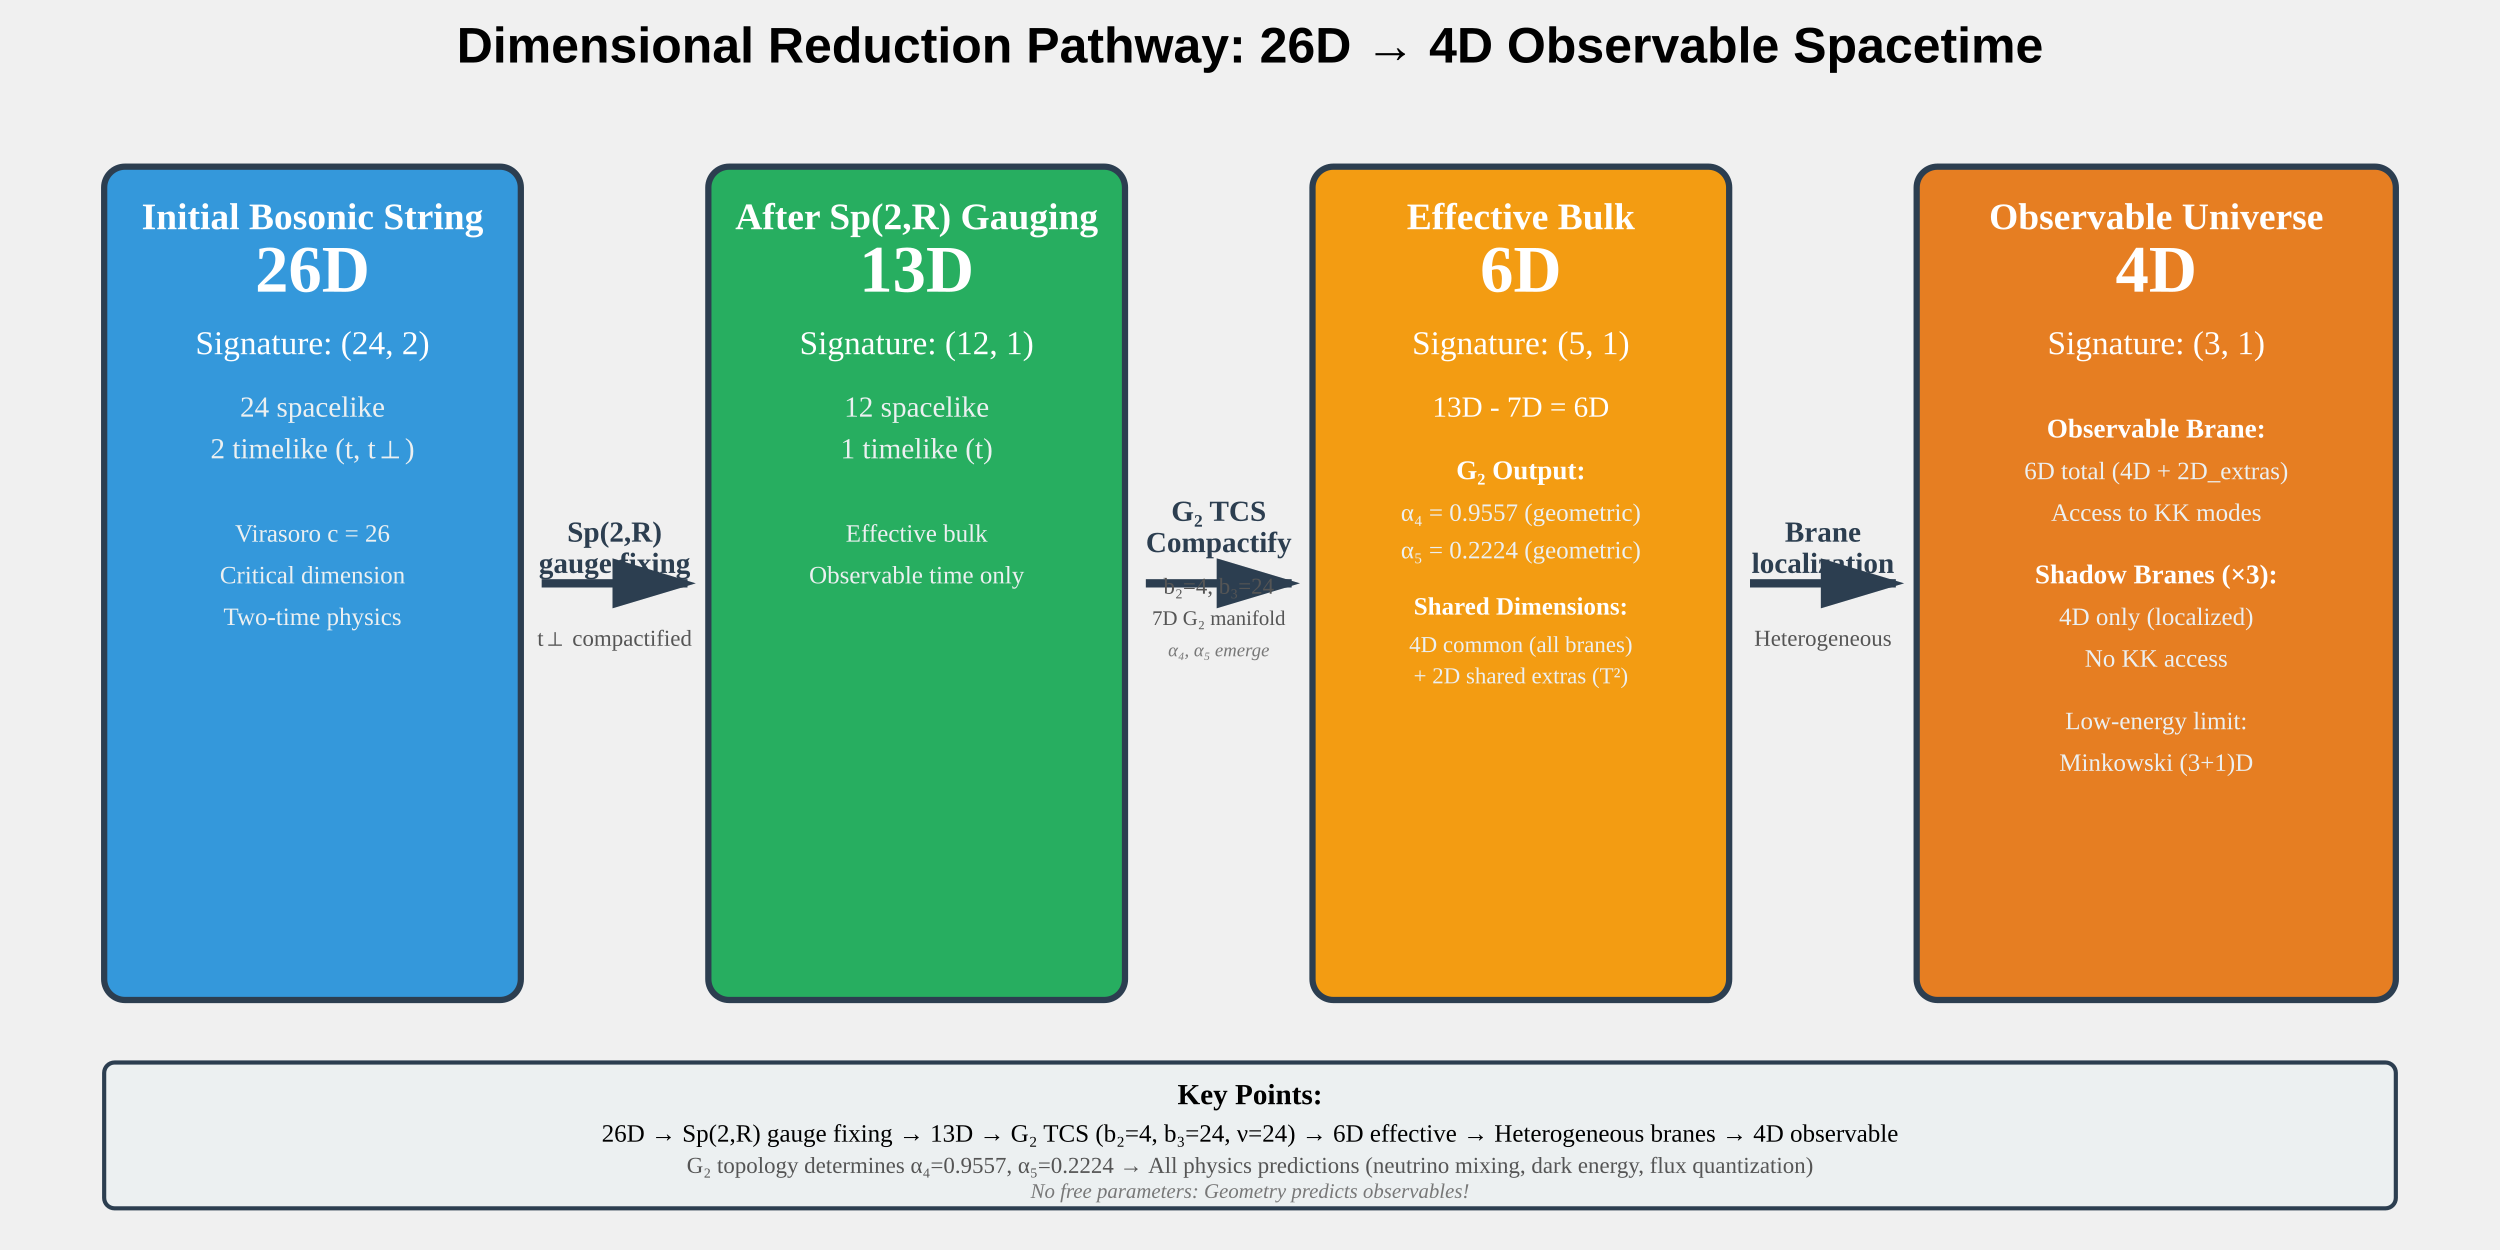
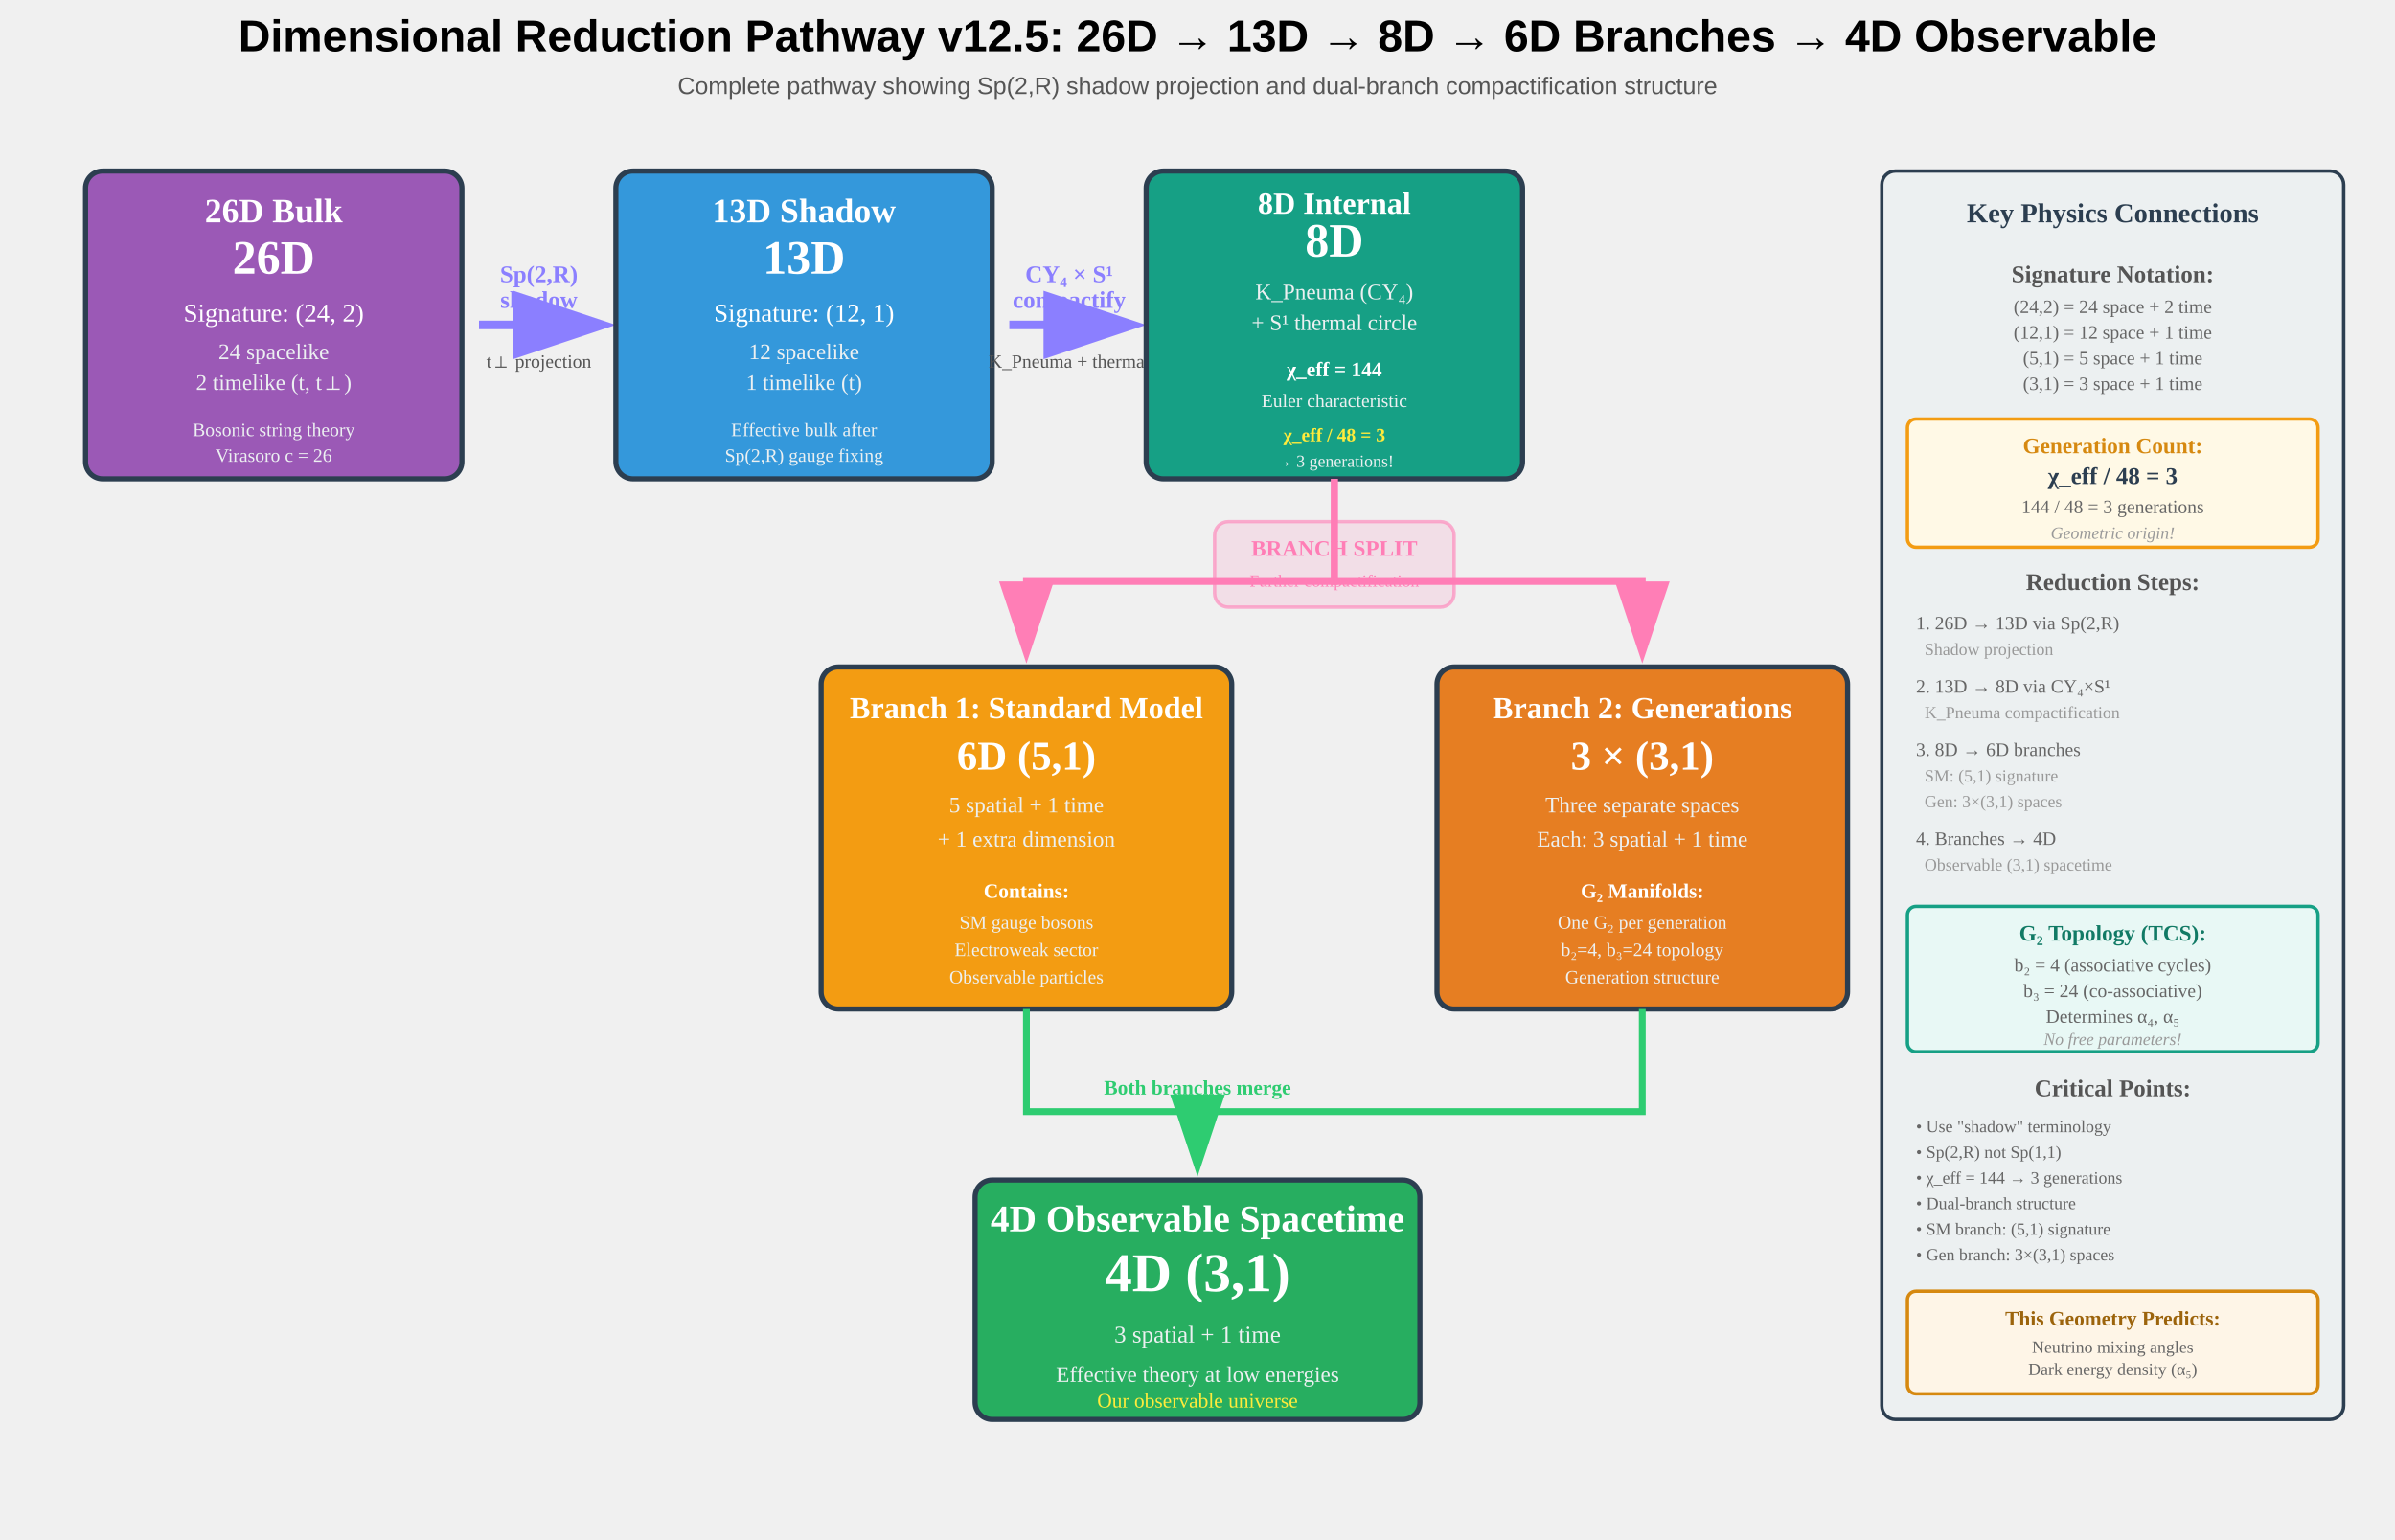
- <svg xmlns="http://www.w3.org/2000/svg" width="1200" height="600">
-   <text x="600" y="30" font-size="24" font-weight="bold" text-anchor="middle" font-family="Arial, sans-serif">
-     Dimensional Reduction Pathway: 26D → 4D Observable Spacetime
+ <svg xmlns="http://www.w3.org/2000/svg" width="1400" height="900">
+   <text x="700" y="30" font-size="26" font-weight="bold" text-anchor="middle" font-family="Arial, sans-serif">
+     Dimensional Reduction Pathway v12.5: 26D → 13D → 8D → 6D Branches → 4D Observable
+   </text>
+   <text x="700" y="55" font-size="14" text-anchor="middle" font-family="Arial, sans-serif" fill="#555">
+     Complete pathway showing Sp(2,R) shadow projection and dual-branch compactification structure
  </text>
  <g id="stage1">
-     <rect x="50" y="80" width="200" height="400" fill="#3498db" stroke="#2c3e50" stroke-width="3" rx="10" />
-     <text x="150" y="110" font-size="18" font-weight="bold" text-anchor="middle" fill="white">Initial Bosonic String</text>
-     <text x="150" y="140" font-size="32" font-weight="bold" text-anchor="middle" fill="white">26D</text>
-     <text x="150" y="170" font-size="16" text-anchor="middle" fill="white">Signature: (24, 2)</text>
-     <text x="150" y="200" font-size="14" text-anchor="middle" fill="#ecf0f1">24 spacelike</text>
-     <text x="150" y="220" font-size="14" text-anchor="middle" fill="#ecf0f1">2 timelike (t, t⊥)</text>
-     <text x="150" y="260" font-size="12" text-anchor="middle" fill="#ecf0f1">Virasoro c = 26</text>
-     <text x="150" y="280" font-size="12" text-anchor="middle" fill="#ecf0f1">Critical dimension</text>
-     <text x="150" y="300" font-size="12" text-anchor="middle" fill="#ecf0f1">Two-time physics</text>
+     <rect x="50" y="100" width="220" height="180" fill="#9b59b6" stroke="#2c3e50" stroke-width="3" rx="10" />
+     <text x="160" y="130" font-size="20" font-weight="bold" text-anchor="middle" fill="white">26D Bulk</text>
+     <text x="160" y="160" font-size="28" font-weight="bold" text-anchor="middle" fill="white">26D</text>
+     <text x="160" y="188" font-size="15" text-anchor="middle" fill="white">Signature: (24, 2)</text>
+     <text x="160" y="210" font-size="13" text-anchor="middle" fill="#ecf0f1">24 spacelike</text>
+     <text x="160" y="228" font-size="13" text-anchor="middle" fill="#ecf0f1">2 timelike (t, t⊥)</text>
+     <text x="160" y="255" font-size="11" text-anchor="middle" fill="#ecf0f1">Bosonic string theory</text>
+     <text x="160" y="270" font-size="11" text-anchor="middle" fill="#ecf0f1">Virasoro c = 26</text>
  </g>
  <g id="arrow1">
-     <path d="M 260 280 L 330 280" stroke="#2c3e50" stroke-width="4" fill="none" marker-end="url(#arrowhead)" />
-     <text x="295" y="260" font-size="14" font-weight="bold" text-anchor="middle" fill="#2c3e50">Sp(2,R)</text>
-     <text x="295" y="275" font-size="14" font-weight="bold" text-anchor="middle" fill="#2c3e50">gauge fixing</text>
-     <text x="295" y="310" font-size="11" text-anchor="middle" fill="#555">t⊥ compactified</text>
+     <path d="M 280 190 L 350 190" stroke="#8b7fff" stroke-width="5" fill="none" marker-end="url(#arrowhead1)" />
+     <text x="315" y="165" font-size="14" font-weight="bold" text-anchor="middle" fill="#8b7fff">Sp(2,R)</text>
+     <text x="315" y="180" font-size="14" font-weight="bold" text-anchor="middle" fill="#8b7fff">shadow</text>
+     <text x="315" y="215" font-size="11" text-anchor="middle" fill="#555">t⊥ projection</text>
  </g>
  <g id="stage2">
-     <rect x="340" y="80" width="200" height="400" fill="#27ae60" stroke="#2c3e50" stroke-width="3" rx="10" />
-     <text x="440" y="110" font-size="18" font-weight="bold" text-anchor="middle" fill="white">After Sp(2,R) Gauging</text>
-     <text x="440" y="140" font-size="32" font-weight="bold" text-anchor="middle" fill="white">13D</text>
-     <text x="440" y="170" font-size="16" text-anchor="middle" fill="white">Signature: (12, 1)</text>
-     <text x="440" y="200" font-size="14" text-anchor="middle" fill="#ecf0f1">12 spacelike</text>
-     <text x="440" y="220" font-size="14" text-anchor="middle" fill="#ecf0f1">1 timelike (t)</text>
-     <text x="440" y="260" font-size="12" text-anchor="middle" fill="#ecf0f1">Effective bulk</text>
-     <text x="440" y="280" font-size="12" text-anchor="middle" fill="#ecf0f1">Observable time only</text>
+     <rect x="360" y="100" width="220" height="180" fill="#3498db" stroke="#2c3e50" stroke-width="3" rx="10" />
+     <text x="470" y="130" font-size="20" font-weight="bold" text-anchor="middle" fill="white">13D Shadow</text>
+     <text x="470" y="160" font-size="28" font-weight="bold" text-anchor="middle" fill="white">13D</text>
+     <text x="470" y="188" font-size="15" text-anchor="middle" fill="white">Signature: (12, 1)</text>
+     <text x="470" y="210" font-size="13" text-anchor="middle" fill="#ecf0f1">12 spacelike</text>
+     <text x="470" y="228" font-size="13" text-anchor="middle" fill="#ecf0f1">1 timelike (t)</text>
+     <text x="470" y="255" font-size="11" text-anchor="middle" fill="#ecf0f1">Effective bulk after</text>
+     <text x="470" y="270" font-size="11" text-anchor="middle" fill="#ecf0f1">Sp(2,R) gauge fixing</text>
  </g>
  <g id="arrow2">
-     <path d="M 550 280 L 620 280" stroke="#2c3e50" stroke-width="4" fill="none" marker-end="url(#arrowhead)" />
-     <text x="585" y="250" font-size="14" font-weight="bold" text-anchor="middle" fill="#2c3e50">G₂ TCS</text>
-     <text x="585" y="265" font-size="14" font-weight="bold" text-anchor="middle" fill="#2c3e50">Compactify</text>
-     <text x="585" y="285" font-size="11" text-anchor="middle" fill="#555">b₂=4, b₃=24</text>
-     <text x="585" y="300" font-size="10" text-anchor="middle" fill="#555">7D G₂ manifold</text>
-     <text x="585" y="315" font-size="9" text-anchor="middle" fill="#777" font-style="italic">α₄, α₅ emerge</text>
+     <path d="M 590 190 L 660 190" stroke="#8b7fff" stroke-width="5" fill="none" marker-end="url(#arrowhead1)" />
+     <text x="625" y="165" font-size="14" font-weight="bold" text-anchor="middle" fill="#8b7fff">CY₄ × S¹</text>
+     <text x="625" y="180" font-size="14" font-weight="bold" text-anchor="middle" fill="#8b7fff">compactify</text>
+     <text x="625" y="215" font-size="11" text-anchor="middle" fill="#555">K_Pneuma + thermal</text>
  </g>
  <g id="stage3">
-     <rect x="630" y="80" width="200" height="400" fill="#f39c12" stroke="#2c3e50" stroke-width="3" rx="10" />
-     <text x="730" y="110" font-size="18" font-weight="bold" text-anchor="middle" fill="white">Effective Bulk</text>
-     <text x="730" y="140" font-size="32" font-weight="bold" text-anchor="middle" fill="white">6D</text>
-     <text x="730" y="170" font-size="16" text-anchor="middle" fill="white">Signature: (5, 1)</text>
-     <text x="730" y="200" font-size="14" text-anchor="middle" fill="#fff">13D - 7D = 6D</text>
-     <text x="730" y="230" font-size="13" font-weight="bold" text-anchor="middle" fill="#fff">G₂ Output:</text>
-     <text x="730" y="250" font-size="12" text-anchor="middle" fill="#ecf0f1">α₄ = 0.9557 (geometric)</text>
-     <text x="730" y="268" font-size="12" text-anchor="middle" fill="#ecf0f1">α₅ = 0.2224 (geometric)</text>
-     <text x="730" y="295" font-size="12" font-weight="bold" text-anchor="middle" fill="#fff">Shared Dimensions:</text>
-     <text x="730" y="313" font-size="11" text-anchor="middle" fill="#ecf0f1">4D common (all branes)</text>
-     <text x="730" y="328" font-size="11" text-anchor="middle" fill="#ecf0f1">+ 2D shared extras (T²)</text>
+     <rect x="670" y="100" width="220" height="180" fill="#16a085" stroke="#2c3e50" stroke-width="3" rx="10" />
+     <text x="780" y="125" font-size="18" font-weight="bold" text-anchor="middle" fill="white">8D Internal</text>
+     <text x="780" y="150" font-size="28" font-weight="bold" text-anchor="middle" fill="white">8D</text>
+     <text x="780" y="175" font-size="13" text-anchor="middle" fill="#ecf0f1">K_Pneuma (CY₄)</text>
+     <text x="780" y="193" font-size="13" text-anchor="middle" fill="#ecf0f1">+ S¹ thermal circle</text>
+     <text x="780" y="220" font-size="12" font-weight="bold" text-anchor="middle" fill="white">χ_eff = 144</text>
+     <text x="780" y="238" font-size="11" text-anchor="middle" fill="#ecf0f1">Euler characteristic</text>
+     <text x="780" y="258" font-size="11" font-weight="bold" text-anchor="middle" fill="#ffeb3b">χ_eff / 48 = 3</text>
+     <text x="780" y="273" font-size="10" text-anchor="middle" fill="#ecf0f1">→ 3 generations!</text>
  </g>
  <g id="arrow3">
-     <path d="M 840 280 L 910 280" stroke="#2c3e50" stroke-width="4" fill="none" marker-end="url(#arrowhead)" />
-     <text x="875" y="260" font-size="14" font-weight="bold" text-anchor="middle" fill="#2c3e50">Brane</text>
-     <text x="875" y="275" font-size="14" font-weight="bold" text-anchor="middle" fill="#2c3e50">localization</text>
-     <text x="875" y="310" font-size="11" text-anchor="middle" fill="#555">Heterogeneous</text>
+     <path d="M 780 280 L 780 340 L 600 340 L 600 380" stroke="#ff7eb6" stroke-width="4" fill="none" marker-end="url(#arrowhead2)" />
+     <path d="M 780 280 L 780 340 L 960 340 L 960 380" stroke="#ff7eb6" stroke-width="4" fill="none" marker-end="url(#arrowhead2)" />
+     <rect x="710" y="305" width="140" height="50" rx="8" fill="rgba(255,126,182,0.15)" stroke="rgba(255,126,182,0.6)" stroke-width="2" />
+     <text x="780" y="325" font-size="13" font-weight="bold" text-anchor="middle" fill="#ff7eb6">BRANCH SPLIT</text>
+     <text x="780" y="343" font-size="10" text-anchor="middle" fill="#ff7eb6">Further compactification</text>
+   </g>
+   <g id="branch1">
+     <rect x="480" y="390" width="240" height="200" fill="#f39c12" stroke="#2c3e50" stroke-width="3" rx="10" />
+     <text x="600" y="420" font-size="18" font-weight="bold" text-anchor="middle" fill="white">Branch 1: Standard Model</text>
+     <text x="600" y="450" font-size="24" font-weight="bold" text-anchor="middle" fill="white">6D (5,1)</text>
+     <text x="600" y="475" font-size="13" text-anchor="middle" fill="#ecf0f1">5 spatial + 1 time</text>
+     <text x="600" y="495" font-size="13" text-anchor="middle" fill="#ecf0f1">+ 1 extra dimension</text>
+     <text x="600" y="525" font-size="12" font-weight="bold" text-anchor="middle" fill="white">Contains:</text>
+     <text x="600" y="543" font-size="11" text-anchor="middle" fill="#ecf0f1">SM gauge bosons</text>
+     <text x="600" y="559" font-size="11" text-anchor="middle" fill="#ecf0f1">Electroweak sector</text>
+     <text x="600" y="575" font-size="11" text-anchor="middle" fill="#ecf0f1">Observable particles</text>
+   </g>
+   <g id="branch2">
+     <rect x="840" y="390" width="240" height="200" fill="#e67e22" stroke="#2c3e50" stroke-width="3" rx="10" />
+     <text x="960" y="420" font-size="18" font-weight="bold" text-anchor="middle" fill="white">Branch 2: Generations</text>
+     <text x="960" y="450" font-size="24" font-weight="bold" text-anchor="middle" fill="white">3 × (3,1)</text>
+     <text x="960" y="475" font-size="13" text-anchor="middle" fill="#ecf0f1">Three separate spaces</text>
+     <text x="960" y="495" font-size="13" text-anchor="middle" fill="#ecf0f1">Each: 3 spatial + 1 time</text>
+     <text x="960" y="525" font-size="12" font-weight="bold" text-anchor="middle" fill="white">G₂ Manifolds:</text>
+     <text x="960" y="543" font-size="11" text-anchor="middle" fill="#ecf0f1">One G₂ per generation</text>
+     <text x="960" y="559" font-size="11" text-anchor="middle" fill="#ecf0f1">b₂=4, b₃=24 topology</text>
+     <text x="960" y="575" font-size="11" text-anchor="middle" fill="#ecf0f1">Generation structure</text>
+   </g>
+   <g id="convergence">
+     <path d="M 600 590 L 600 650 L 700 650 L 700 680" stroke="#2ecc71" stroke-width="4" fill="none" marker-end="url(#arrowhead3)" />
+     <path d="M 960 590 L 960 650 L 700 650" stroke="#2ecc71" stroke-width="4" fill="none" />
+     <text x="700" y="640" font-size="12" font-weight="bold" text-anchor="middle" fill="#2ecc71">Both branches merge</text>
  </g>
  <g id="stage4">
-     <rect x="920" y="80" width="230" height="400" fill="#e67e22" stroke="#2c3e50" stroke-width="3" rx="10" />
-     <text x="1035" y="110" font-size="18" font-weight="bold" text-anchor="middle" fill="white">Observable Universe</text>
-     <text x="1035" y="140" font-size="32" font-weight="bold" text-anchor="middle" fill="white">4D</text>
-     <text x="1035" y="170" font-size="16" text-anchor="middle" fill="white">Signature: (3, 1)</text>
-     <text x="1035" y="210" font-size="13" font-weight="bold" text-anchor="middle" fill="#fff">Observable Brane:</text>
-     <text x="1035" y="230" font-size="12" text-anchor="middle" fill="#ecf0f1">6D total (4D + 2D_extras)</text>
-     <text x="1035" y="250" font-size="12" text-anchor="middle" fill="#ecf0f1">Access to KK modes</text>
-     <text x="1035" y="280" font-size="13" font-weight="bold" text-anchor="middle" fill="#fff">Shadow Branes (×3):</text>
-     <text x="1035" y="300" font-size="12" text-anchor="middle" fill="#ecf0f1">4D only (localized)</text>
-     <text x="1035" y="320" font-size="12" text-anchor="middle" fill="#ecf0f1">No KK access</text>
-     <text x="1035" y="350" font-size="12" text-anchor="middle" fill="#ecf0f1">Low-energy limit:</text>
-     <text x="1035" y="370" font-size="12" text-anchor="middle" fill="#ecf0f1">Minkowski (3+1)D</text>
+     <rect x="570" y="690" width="260" height="140" fill="#27ae60" stroke="#2c3e50" stroke-width="3" rx="10" />
+     <text x="700" y="720" font-size="22" font-weight="bold" text-anchor="middle" fill="white">4D Observable Spacetime</text>
+     <text x="700" y="755" font-size="32" font-weight="bold" text-anchor="middle" fill="white">4D (3,1)</text>
+     <text x="700" y="785" font-size="14" text-anchor="middle" fill="#ecf0f1">3 spatial + 1 time</text>
+     <text x="700" y="808" font-size="13" text-anchor="middle" fill="#ecf0f1">Effective theory at low energies</text>
+     <text x="700" y="823" font-size="12" text-anchor="middle" fill="#ffeb3b">Our observable universe</text>
  </g>
-   <g id="summary">
-     <rect x="50" y="510" width="1100" height="70" fill="#ecf0f1" stroke="#2c3e50" stroke-width="2" rx="5" />
-     <text x="600" y="530" font-size="14" font-weight="bold" text-anchor="middle">Key Points:</text>
-     <text x="600" y="548" font-size="12" text-anchor="middle">
-       26D → Sp(2,R) gauge fixing → 13D → G₂ TCS (b₂=4, b₃=24, ν=24) → 6D effective → Heterogeneous branes → 4D observable
-     </text>
-     <text x="600" y="563" font-size="11" text-anchor="middle" fill="#555">
-       G₂ topology determines α₄=0.9557, α₅=0.2224 → All physics predictions (neutrino mixing, dark energy, flux quantization)
-     </text>
-     <text x="600" y="575" font-size="10" text-anchor="middle" fill="#777" font-style="italic">
-       No free parameters: Geometry predicts observables!
-     </text>
+   <g id="physics-box">
+     <rect x="1100" y="100" width="270" height="730" fill="#ecf0f1" stroke="#2c3e50" stroke-width="2" rx="8" />
+     <text x="1235" y="130" font-size="16" font-weight="bold" text-anchor="middle" fill="#2c3e50">Key Physics Connections</text>
+     <text x="1235" y="165" font-size="14" font-weight="bold" text-anchor="middle" fill="#555">Signature Notation:</text>
+     <text x="1235" y="183" font-size="11" text-anchor="middle" fill="#666">(24,2) = 24 space + 2 time</text>
+     <text x="1235" y="198" font-size="11" text-anchor="middle" fill="#666">(12,1) = 12 space + 1 time</text>
+     <text x="1235" y="213" font-size="11" text-anchor="middle" fill="#666">(5,1) = 5 space + 1 time</text>
+     <text x="1235" y="228" font-size="11" text-anchor="middle" fill="#666">(3,1) = 3 space + 1 time</text>
+     <rect x="1115" y="245" width="240" height="75" fill="#fff9e6" stroke="#f39c12" stroke-width="2" rx="5" />
+     <text x="1235" y="265" font-size="13" font-weight="bold" text-anchor="middle" fill="#d68910">Generation Count:</text>
+     <text x="1235" y="283" font-size="14" font-weight="bold" text-anchor="middle" fill="#2c3e50">χ_eff / 48 = 3</text>
+     <text x="1235" y="300" font-size="11" text-anchor="middle" fill="#666">144 / 48 = 3 generations</text>
+     <text x="1235" y="315" font-size="10" text-anchor="middle" fill="#999" font-style="italic">Geometric origin!</text>
+     <text x="1235" y="345" font-size="14" font-weight="bold" text-anchor="middle" fill="#555">Reduction Steps:</text>
+     <text x="1120" y="368" font-size="11" text-anchor="start" fill="#666">1. 26D → 13D via Sp(2,R)</text>
+     <text x="1125" y="383" font-size="10" text-anchor="start" fill="#999">Shadow projection</text>
+     <text x="1120" y="405" font-size="11" text-anchor="start" fill="#666">2. 13D → 8D via CY₄×S¹</text>
+     <text x="1125" y="420" font-size="10" text-anchor="start" fill="#999">K_Pneuma compactification</text>
+     <text x="1120" y="442" font-size="11" text-anchor="start" fill="#666">3. 8D → 6D branches</text>
+     <text x="1125" y="457" font-size="10" text-anchor="start" fill="#999">SM: (5,1) signature</text>
+     <text x="1125" y="472" font-size="10" text-anchor="start" fill="#999">Gen: 3×(3,1) spaces</text>
+     <text x="1120" y="494" font-size="11" text-anchor="start" fill="#666">4. Branches → 4D</text>
+     <text x="1125" y="509" font-size="10" text-anchor="start" fill="#999">Observable (3,1) spacetime</text>
+     <rect x="1115" y="530" width="240" height="85" fill="#e8f8f5" stroke="#16a085" stroke-width="2" rx="5" />
+     <text x="1235" y="550" font-size="13" font-weight="bold" text-anchor="middle" fill="#117a65">G₂ Topology (TCS):</text>
+     <text x="1235" y="568" font-size="11" text-anchor="middle" fill="#666">b₂ = 4 (associative cycles)</text>
+     <text x="1235" y="583" font-size="11" text-anchor="middle" fill="#666">b₃ = 24 (co-associative)</text>
+     <text x="1235" y="598" font-size="11" text-anchor="middle" fill="#666">Determines α₄, α₅</text>
+     <text x="1235" y="611" font-size="10" text-anchor="middle" fill="#999" font-style="italic">No free parameters!</text>
+     <text x="1235" y="641" font-size="14" font-weight="bold" text-anchor="middle" fill="#555">Critical Points:</text>
+     <text x="1120" y="662" font-size="10" text-anchor="start" fill="#666">• Use "shadow" terminology</text>
+     <text x="1120" y="677" font-size="10" text-anchor="start" fill="#666">• Sp(2,R) not Sp(1,1)</text>
+     <text x="1120" y="692" font-size="10" text-anchor="start" fill="#666">• χ_eff = 144 → 3 generations</text>
+     <text x="1120" y="707" font-size="10" text-anchor="start" fill="#666">• Dual-branch structure</text>
+     <text x="1120" y="722" font-size="10" text-anchor="start" fill="#666">• SM branch: (5,1) signature</text>
+     <text x="1120" y="737" font-size="10" text-anchor="start" fill="#666">• Gen branch: 3×(3,1) spaces</text>
+     <rect x="1115" y="755" width="240" height="60" fill="#fef5e7" stroke="#d68910" stroke-width="2" rx="5" />
+     <text x="1235" y="775" font-size="12" font-weight="bold" text-anchor="middle" fill="#9c640c">This Geometry Predicts:</text>
+     <text x="1235" y="791" font-size="10" text-anchor="middle" fill="#666">Neutrino mixing angles</text>
+     <text x="1235" y="804" font-size="10" text-anchor="middle" fill="#666">Dark energy density (α₅)</text>
  </g>
  <defs>
-     <marker id="arrowhead" markerWidth="10" markerHeight="10" refX="9" refY="3" orient="auto">
-       <polygon points="0 0, 10 3, 0 6" fill="#2c3e50" />
+     <marker id="arrowhead1" markerWidth="12" markerHeight="12" refX="10" refY="4" orient="auto">
+       <polygon points="0 0, 12 4, 0 8" fill="#8b7fff" />
+     </marker>
+     <marker id="arrowhead2" markerWidth="12" markerHeight="12" refX="10" refY="4" orient="auto">
+       <polygon points="0 0, 12 4, 0 8" fill="#ff7eb6" />
+     </marker>
+     <marker id="arrowhead3" markerWidth="12" markerHeight="12" refX="10" refY="4" orient="auto">
+       <polygon points="0 0, 12 4, 0 8" fill="#2ecc71" />
    </marker>
  </defs>
</svg>
